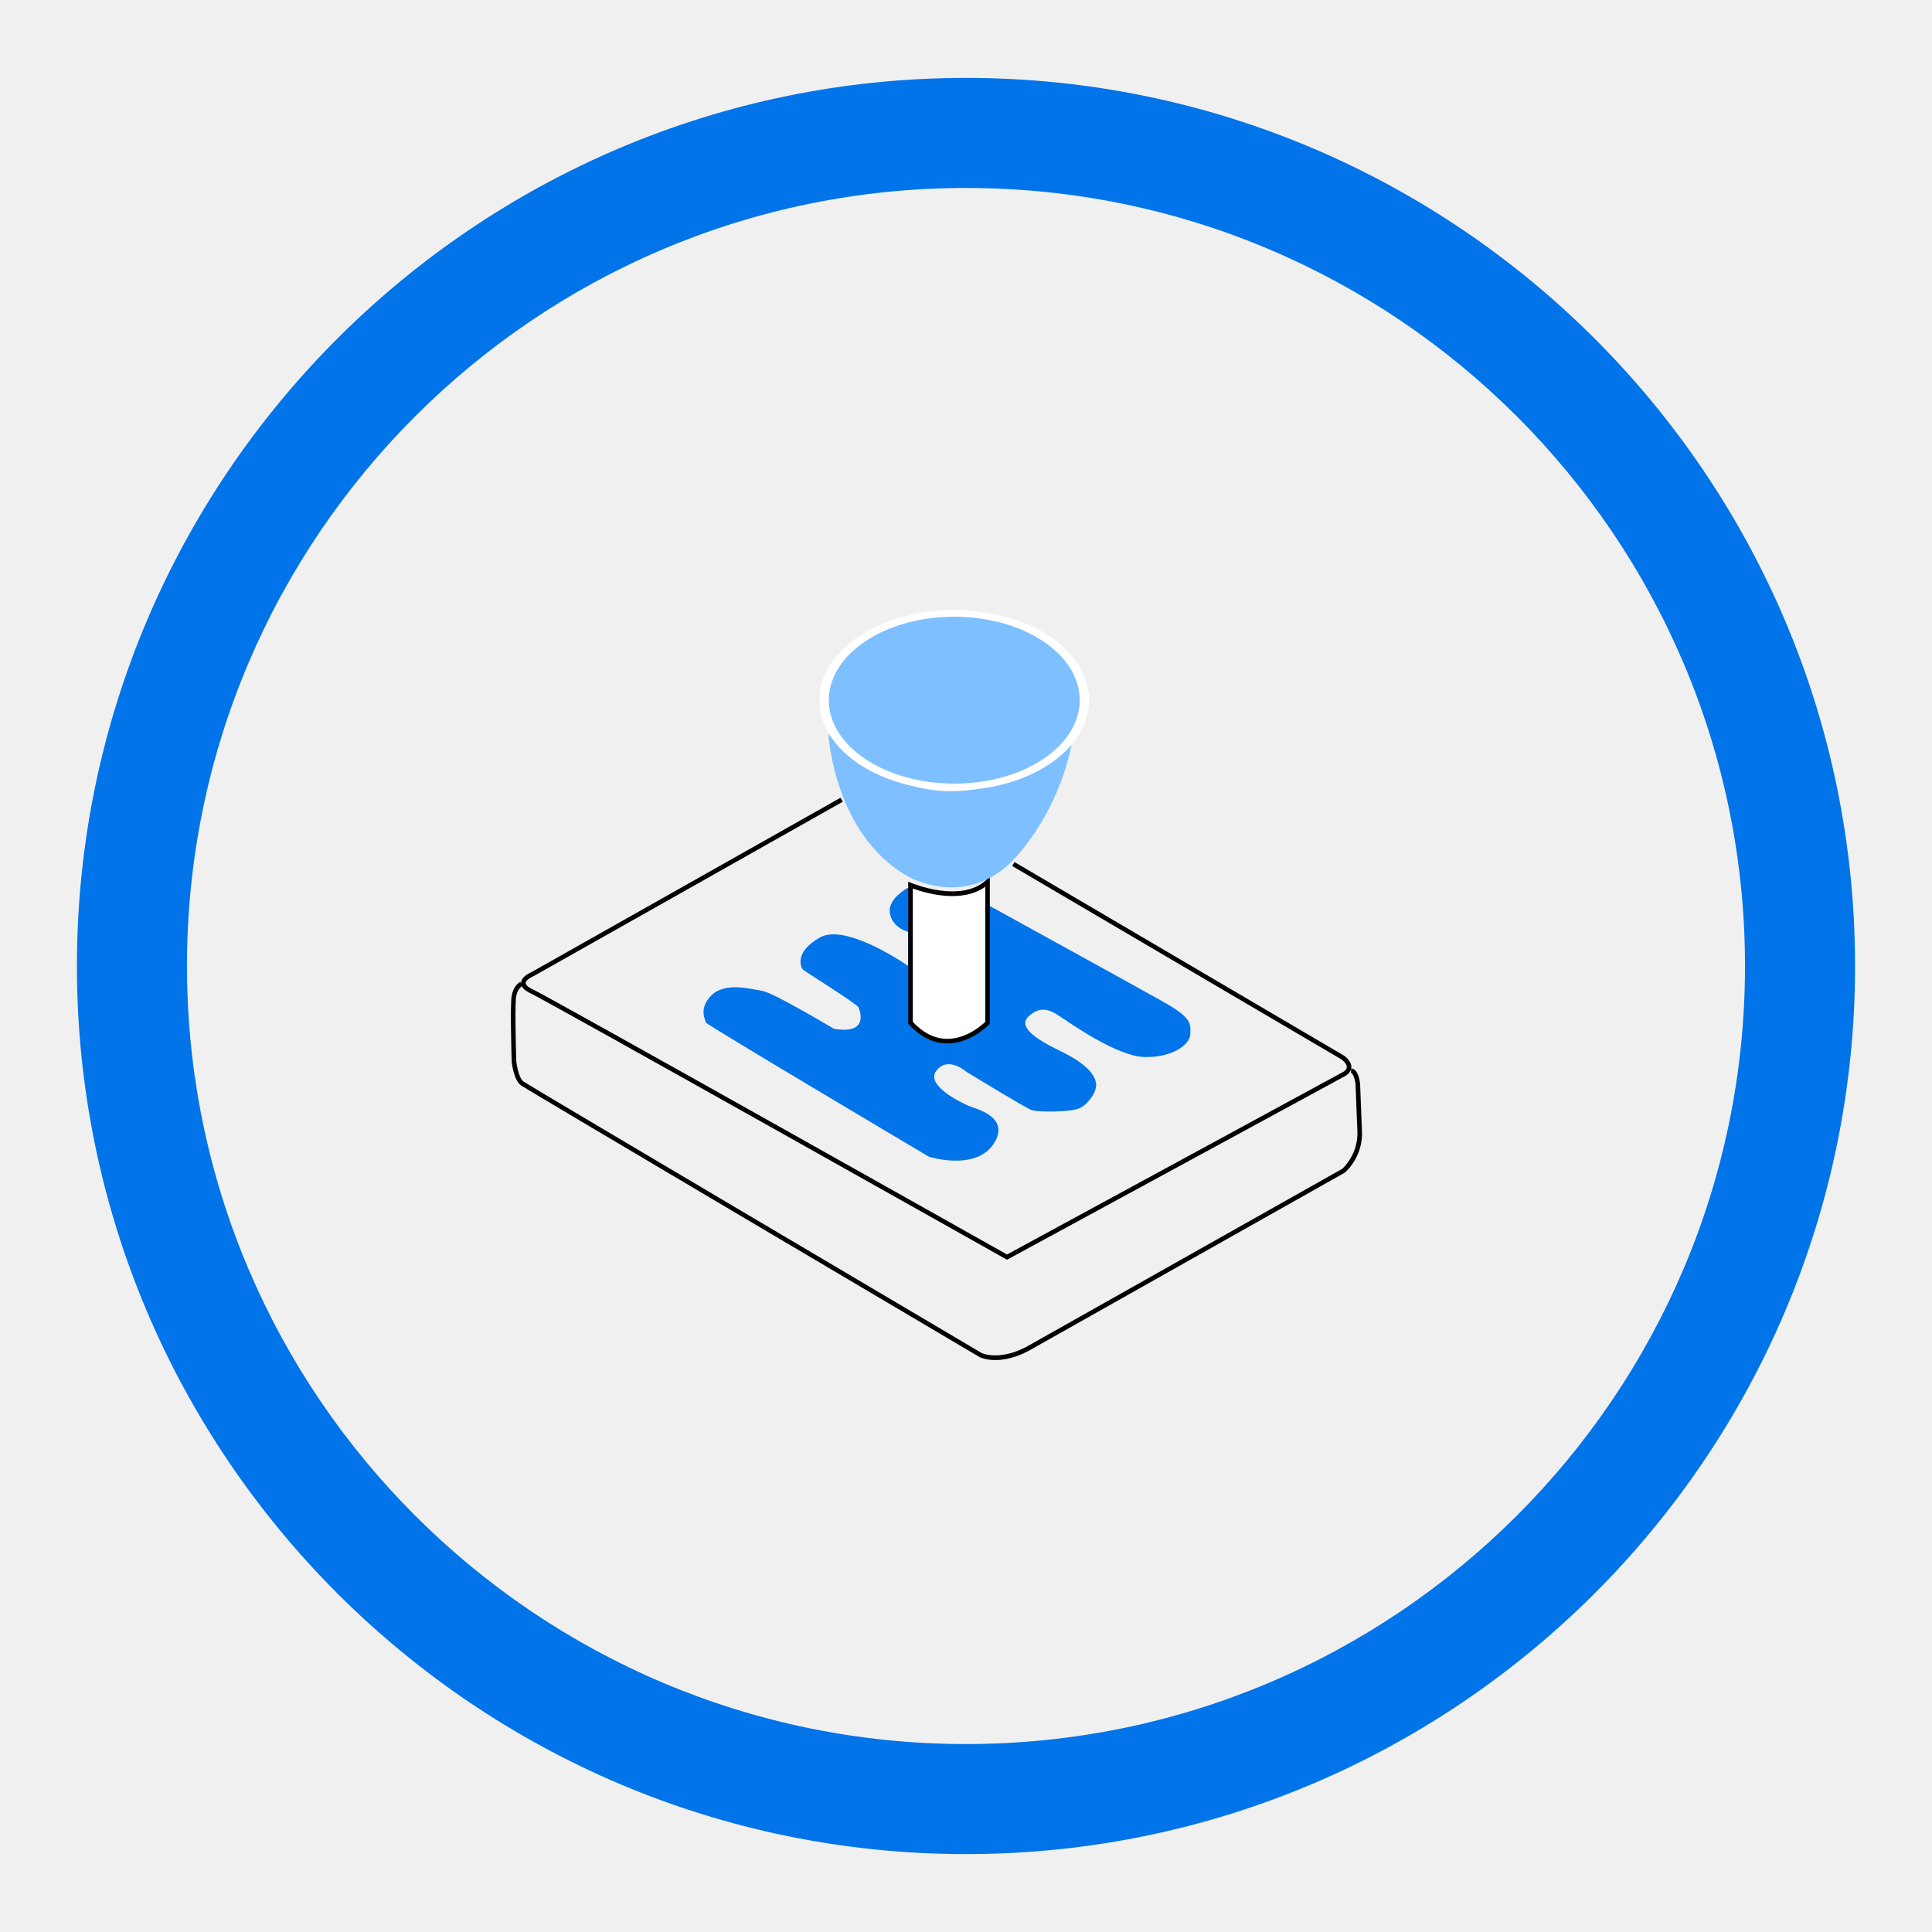
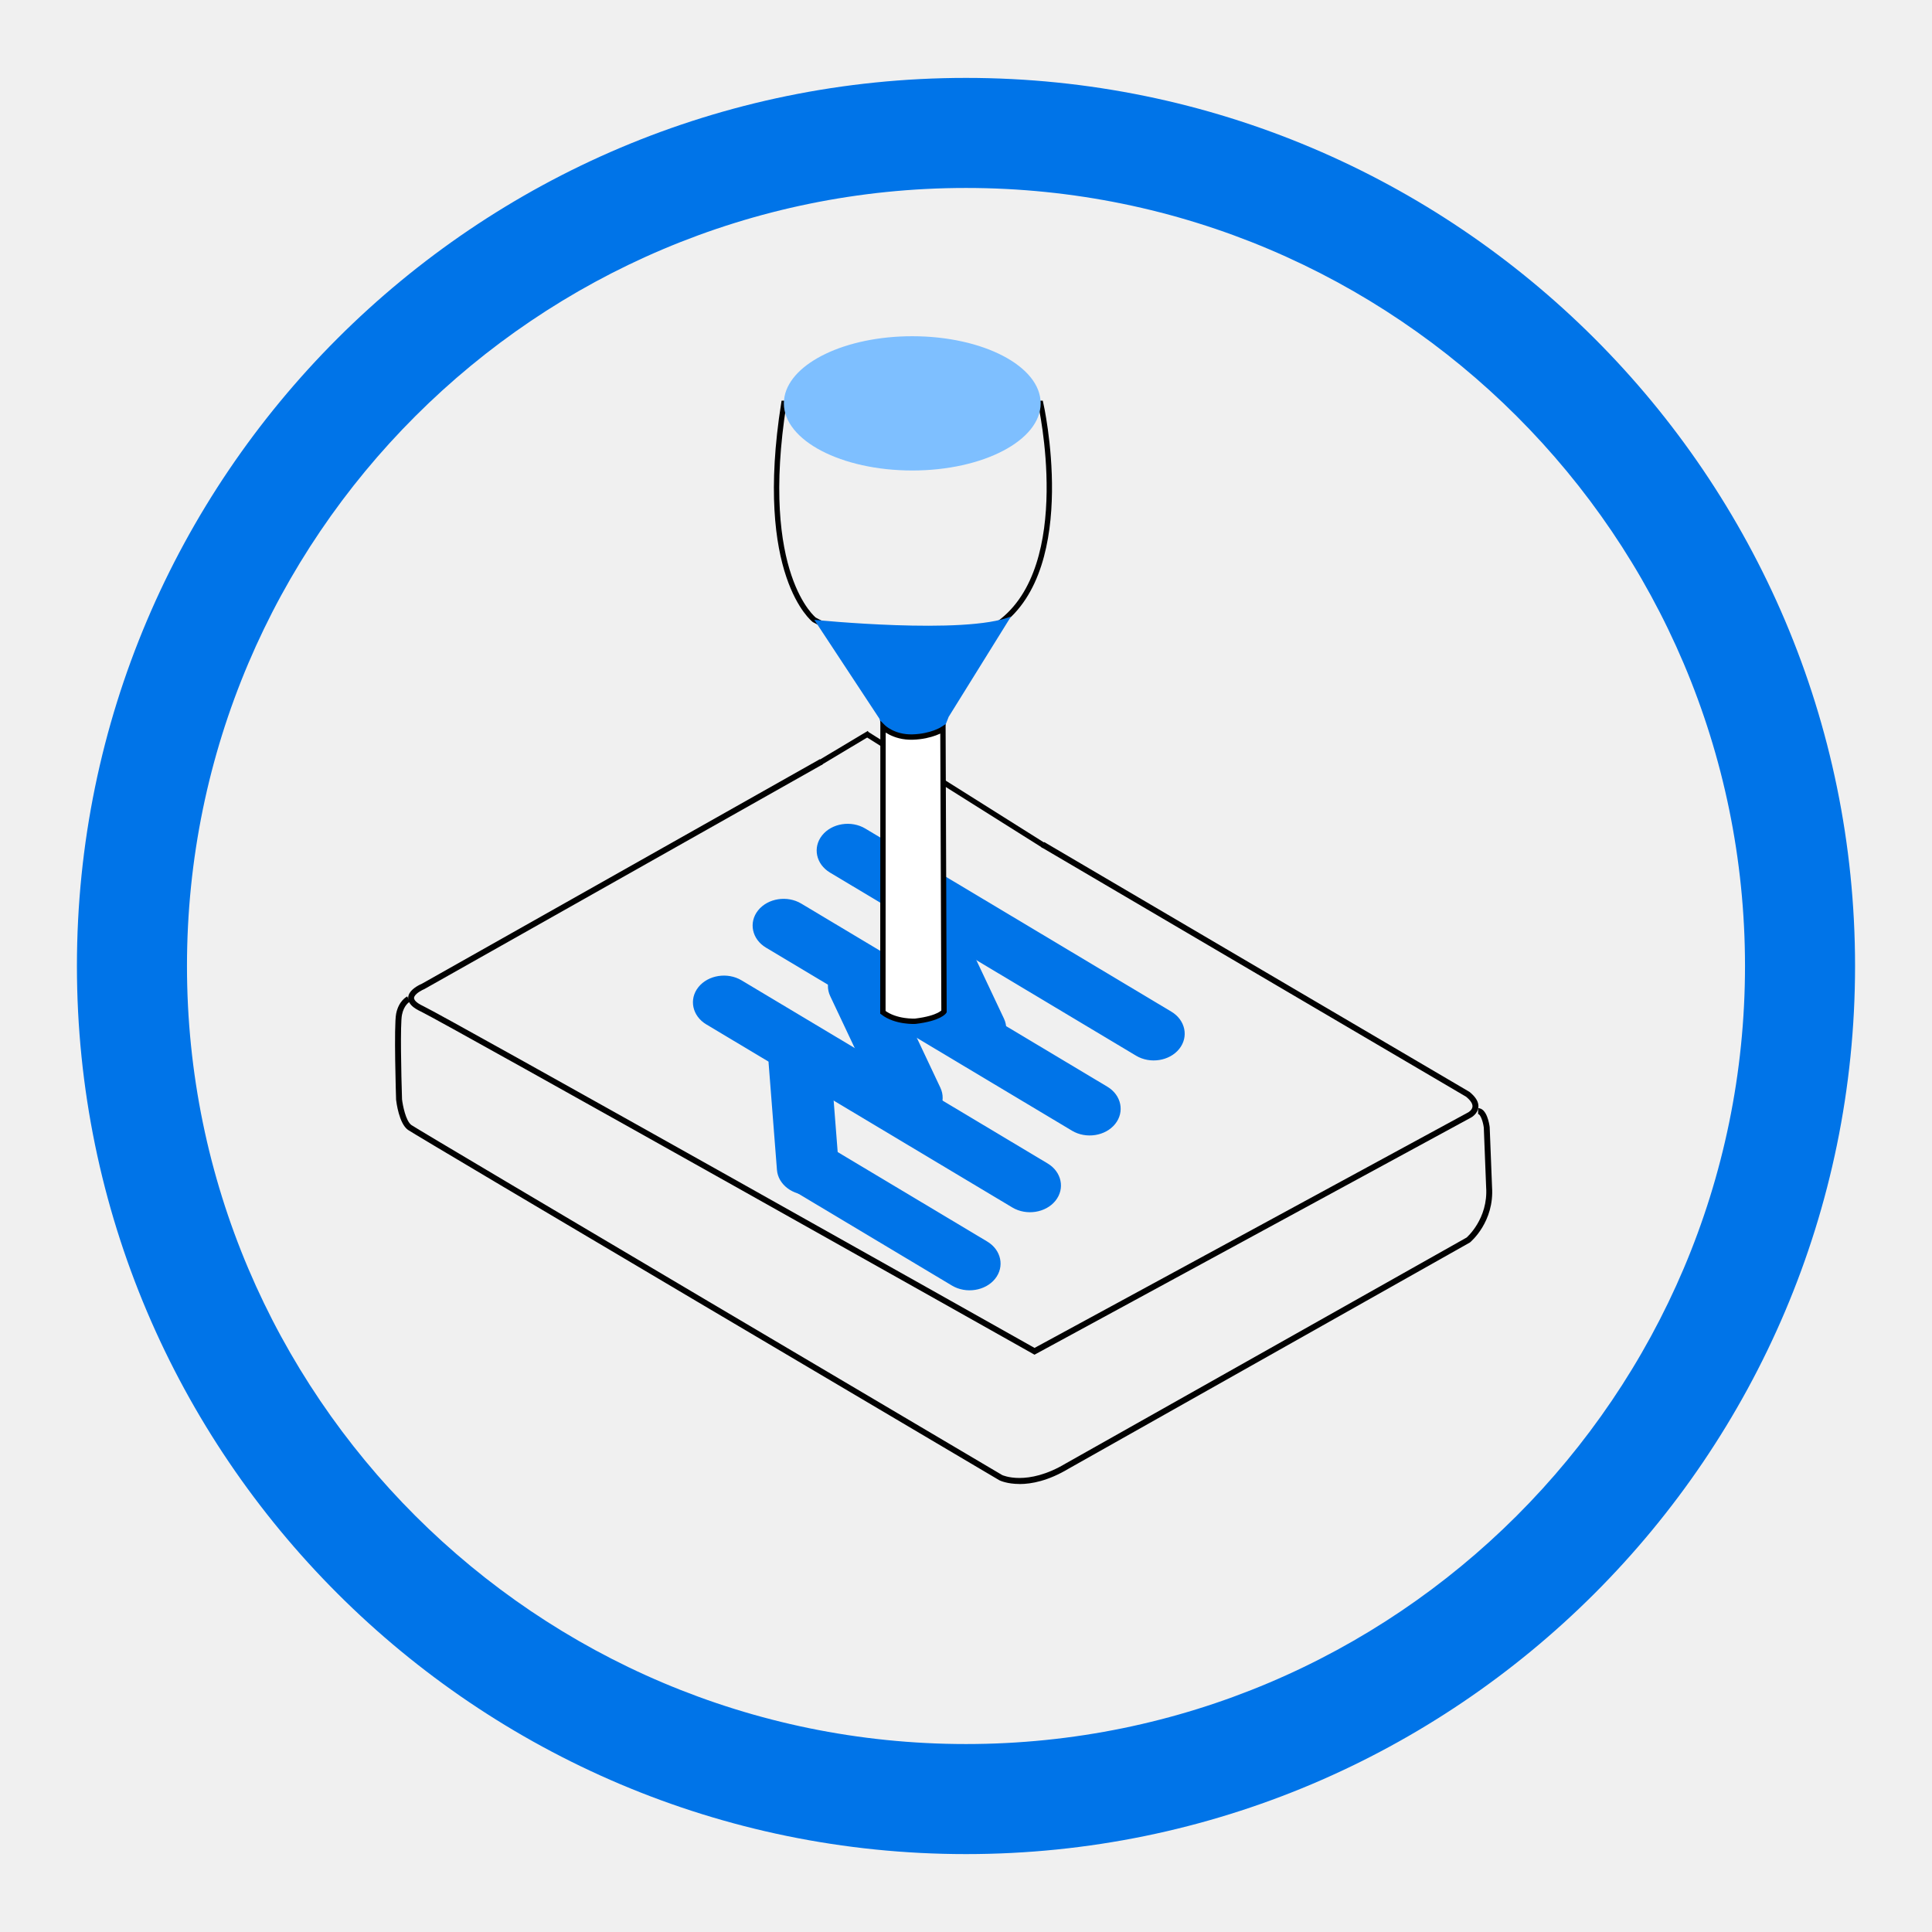
- <svg xmlns="http://www.w3.org/2000/svg" id="Calque_1" data-name="Calque 1" viewBox="0 0 1080 1080">
+ <svg xmlns="http://www.w3.org/2000/svg" id="Calque_1" version="1.1" viewBox="0 0 1080 1080">
  <defs>
-     <clipPath id="clippath">
-       <path fill="none" d="M43 43.55h994v992.9H43z" />
-     </clipPath>
    <style>
-       .cls-3 {
+       .st0, .st1 {
+         fill: none;
+       }
+ 
+       .st2 {
+         fill: #0074e8;
+       }
+ 
+       .st3 {
        fill: #010101;
      }
-       .cls-4 {
+ 
+       .st4 {
        fill: #7ebfff;
      }
-       .cls-5 {
+ 
+       .st1, .st5 {
+         stroke: #010101;
+         stroke-miterlimit: 10;
+         stroke-width: 3px;
+       }
+ 
+       .st5 {
        fill: #fff;
      }
+ 
+       .st6 {
+         clip-path: url(#clippath);
+       }
    </style>
+     <clipPath id="clippath">
+       <rect class="st0" x="43" y="43.55" width="994" height="992.9" />
+     </clipPath>
  </defs>
-   <g clip-path="url(#clippath)">
-     <path fill="#0074e8" d="M540 1036.45c-274.04 0-497-222.71-497-496.45S265.96 43.55 540 43.55 1036.99 266.26 1036.99 540 814.04 1036.45 540 1036.45Zm0-931.38c-240.12 0-435.48 195.11-435.48 434.93S299.88 974.93 540 974.93 975.47 779.82 975.47 540 780.12 105.07 540 105.07Z" />
-     <path d="m562.92 704.21-.62-.35c-2.55-1.44-255.16-143.57-265.68-148.56-2.93-1.38-4.62-2.88-5.16-4.59-.34-1.07-.21-2.19.39-3.24 1.41-2.45 4.98-3.96 5.38-4.13l172.62-97.4 1.26 2.23-172.76 97.47c-1.01.43-3.44 1.66-4.27 3.09-.32.57-.26.96-.18 1.2.17.55.9 1.68 3.81 3.05 10.44 4.95 248.21 138.73 265.22 148.29l188.11-102.18s1.68-.96 1.81-2.46c.11-1.24-.85-2.72-2.77-4.29L565.82 484.1l1.3-2.21 184.42 108.35c2.81 2.28 4.06 4.47 3.86 6.64-.27 2.87-3.02 4.4-3.14 4.47L562.91 704.21Z" class="cls-3" />
-     <path d="M556.4 760.28c-5.38 0-8.48-1.49-8.73-1.61-10.4-6.14-252.98-149.44-256.49-151.97-3.86-2.78-5.01-12.01-5.13-13.05-.05-1.41-1.02-32.2.02-37.34 1.12-5.63 4.66-7.41 4.8-7.49l1.13 2.3-.57-1.15.58 1.15c-.11.05-2.57 1.38-3.43 5.7-.78 3.89-.33 25.67.03 36.65.28 2.42 1.58 9.36 4.07 11.15 3.65 2.6 253.69 150.31 256.22 151.8.02 0 10.74 5.03 27.56-5.06l173.81-97.95s9.43-8.08 8.48-21.85l-1.02-25.85c-.34-2.65-1.5-5.86-2.46-5.86v-2.56c3.78 0 4.84 6.84 5.02 8.22l1.02 25.92c1.05 15.13-9.15 23.74-9.59 24.1l-173.96 98.06c-8.88 5.32-16.17 6.7-21.35 6.7Z" class="cls-3" />
-     <path fill="#0074e8" d="M507.7 540s-34.47-24.15-49.18-16.04c-14.7 8.12-10.9 16.83-9.64 18.05 1.27 1.22 29.92 18.97 30.92 20.99 1.02 2.03 6.06 15.51-13.69 12.07 0 0-33.71-20.18-40.05-21.18-6.34-1.02-20.78-5.09-28.39 2.53-7.6 7.6-3.04 14.19-3.04 15.21s124.71 75.02 124.71 75.02 25.86 8.12 36-7.09c10.14-15.21-10.14-19.78-13.69-21.3-3.55-1.53-24.72-11.4-18.19-19.78 6.53-8.36 16.52.51 16.52.51s33.1 20.27 36.66 21.54c3.55 1.27 22.81 1.27 27.38-1.27 4.56-2.53 9.63-9.37 8.61-14.18-1.02-4.82-5.58-10.65-20.28-17.75-14.7-7.1-23.32-13.7-17.24-19.28 6.09-5.57 11.16-4.05 17.24 0 6.09 4.07 31.94 22.31 47.16 22.82 15.21.51 25.6-6.59 25.86-12.67.25-6.08 1-9.13-15.22-18.26-16.22-9.12-96.83-53.48-96.83-53.48l-39.65-10.14s-2.93-2.28-7.5.76c-4.56 3.05-7.61 6.09-8.62 10.15-1.02 4.05 1.52 11.16 10.14 13.69" />
-     <path d="M552.05 492.94v78.8s-21.87 23.1-43.06 0v-76.95s28.2 11.95 43.06-1.85" class="cls-5" />
-     <path d="M529.57 583.29h-.2c-7.71-.07-14.88-3.65-21.33-10.68l-.34-.37v-79.39l1.78.75c.28.12 27.61 11.47 41.69-1.6l2.15-2v82.25l-.35.37c-.42.44-10.25 10.67-23.41 10.67Zm-19.3-12.05c5.85 6.23 12.28 9.43 19.11 9.49h.2c10.73 0 19.39-7.77 21.2-9.52v-75.55c-13.46 9.8-34.28 3.3-40.5 1.01v74.58Z" class="cls-3" />
-     <path d="M463.09 410.4s3.05 56.27 44.61 79.6c0 0 33.97 19.74 61.35-12.17 27.38-31.9 30.92-67.49 30.92-67.49s-62.36 72.05-136.88.06" class="cls-4" />
-     <path d="M533.44 441.83c41.65 0 75.41-22.58 75.41-50.43s-33.76-50.44-75.41-50.44-75.41 22.58-75.41 50.44 33.76 50.43 75.41 50.43" class="cls-5" />
-     <path d="M533.44 438.05c38.74 0 70.13-20.89 70.13-46.64s-31.4-46.65-70.13-46.65-70.13 20.89-70.13 46.65 31.4 46.64 70.13 46.64" class="cls-4" />
+   <g class="st6">
+     <g>
+       <path class="st2" d="M540,1036.45c-274.04,0-497-222.71-497-496.45S265.96,43.55,540,43.55s496.99,222.71,496.99,496.45-222.95,496.45-496.99,496.45ZM540,105.07c-240.12,0-435.48,195.11-435.48,434.93s195.36,434.93,435.48,434.93,435.47-195.11,435.47-434.93S780.12,105.07,540,105.07Z" />
+       <path class="st2" d="M452.77,667.91h0c-9.51.55-17.81-5.71-18.45-13.93l-4.67-59.8c-.64-8.21,6.61-15.39,16.12-15.94h0c9.51-.55,17.81,5.71,18.45,13.93l4.67,59.8c.64,8.21-6.61,15.39-16.12,15.94Z" />
+       <path class="st2" d="M590.02,671.21h0c-5.42,6.77-16.27,8.47-24.1,3.79l-171.12-102.37c-7.83-4.69-9.81-14.06-4.38-20.83h0c5.42-6.77,16.27-8.47,24.1-3.79l171.12,102.37c7.83,4.69,9.81,14.06,4.38,20.83Z" />
+       <path class="st2" d="M623.39,628.3h0c-5.42,6.77-16.27,8.47-24.1,3.79l-171.12-102.37c-7.83-4.69-9.81-14.06-4.38-20.83h0c5.42-6.77,16.27-8.47,24.1-3.79l171.12,102.37c7.83,4.69,9.81,14.06,4.38,20.83Z" />
+       <path class="st2" d="M551.72,588.93h0c-8.82,3.11-18.98-.58-22.58-8.21l-31.05-65.8c-3.6-7.62.68-16.4,9.5-19.51h0c8.82-3.11,18.98.58,22.58,8.21l31.05,65.8c3.6,7.62-.68,16.4-9.5,19.51Z" />
+       <path class="st2" d="M659.19,586.36h0c-5.42,6.77-16.27,8.47-24.1,3.79l-171.12-102.37c-7.83-4.69-9.81-14.06-4.38-20.83h0c5.42-6.77,16.27-8.47,24.1-3.79l171.12,102.37c7.83,4.69,9.81,14.06,4.38,20.83h0Z" />
+       <path class="st2" d="M556.26,714.86h0c-5.42,6.77-16.27,8.47-24.1,3.79l-87.04-52.07c-7.83-4.69-9.81-14.06-4.38-20.83h0c5.42-6.77,16.27-8.47,24.1-3.79l87.04,52.07c7.83,4.69,9.81,14.06,4.38,20.83Z" />
+       <path class="st2" d="M516.18,627.56h0c-8.82,3.11-18.98-.58-22.58-8.21l-29.51-62.52c-3.6-7.62.68-16.4,9.5-19.51h0c8.82-3.11,18.98.58,22.58,8.21l29.51,62.52c3.6,7.62-.68,16.4-9.5,19.51Z" />
+       <path class="st3" d="M578.31,757.29l-.8-.45c-3.29-1.86-328.9-185.06-342.46-191.5-3.78-1.78-5.96-3.71-6.65-5.92-.44-1.38-.27-2.82.5-4.18,1.82-3.16,6.42-5.1,6.93-5.32l222.51-125.55,1.62,2.87-222.69,125.64c-1.3.55-4.43,2.14-5.5,3.98-.41.73-.34,1.24-.23,1.55.22.71,1.16,2.17,4.91,3.93,13.46,6.38,319.94,178.82,341.87,191.15l242.48-131.71s2.17-1.24,2.33-3.17c.14-1.6-1.1-3.51-3.57-5.53l-236.19-138.75-1.32-.77,1.68-2.85,237.72,139.66c3.62,2.94,5.23,5.76,4.98,8.56-.35,3.7-3.89,5.67-4.05,5.76l-244.07,132.59h.01,0Z" />
+       <path class="st3" d="M569.9,829.56c-6.93,0-10.93-1.92-11.25-2.08-13.41-7.91-326.09-192.63-330.62-195.89-4.98-3.58-6.46-15.48-6.61-16.82-.06-1.82-1.31-41.51.03-48.13,1.44-7.26,6.01-9.55,6.19-9.65l1.46,2.96-.73-1.48.75,1.48c-.14.06-3.31,1.78-4.42,7.35-1.01,5.01-.43,33.09.04,47.24.36,3.12,2.04,12.07,5.25,14.37,4.7,3.35,327.01,193.75,330.27,195.67.03,0,13.84,6.48,35.53-6.52l224.04-126.26h0s12.16-10.42,10.93-28.16l-1.31-33.32c-.44-3.42-1.93-7.55-3.17-7.55v-3.3c4.87,0,6.24,8.82,6.47,10.6l1.31,33.41c1.35,19.5-11.79,30.6-12.36,31.07l-224.24,126.4c-11.45,6.86-20.84,8.64-27.52,8.64h-.01l-.03-.03Z" />
+     </g>
  </g>
+   <path class="st1" d="M581.73,225.48s20.6,90.92-23.1,122.96-103.43-1.94-103.43-1.94c0,0-32.21-24.75-17.02-121.02h143.55,0Z" />
+   <path class="st2" d="M565.16,344.61l-34.86,56.12-2.76,7.04s-17.09,10.88-34.18,0l-1.75-6-36.41-55.28s84.51,8.57,109.96-1.89h0Z" />
+   <path class="st4" d="M581.73,225.48c0,20.72-32.13,37.53-71.77,37.53s-71.77-16.8-71.77-37.53c0-1.3.13-2.58.37-3.84,3.68-18.92,34.24-33.69,71.4-33.69,39.64,0,71.77,16.8,71.77,37.53h0Z" />
+   <line class="st1" x1="583.72" y1="472.79" x2="484.66" y2="410.45" />
+   <line class="st1" x1="458.49" y1="426.25" x2="485.87" y2="409.87" />
+   <path class="st5" d="M527.71,565.44s-2.35,3.79-16.08,5.45c0,0-10.89.61-18.09-5l.07-159.42s5.8,5.84,16.52,5.54,16.98-4.42,16.98-4.42l.6,157.85Z" />
</svg>
